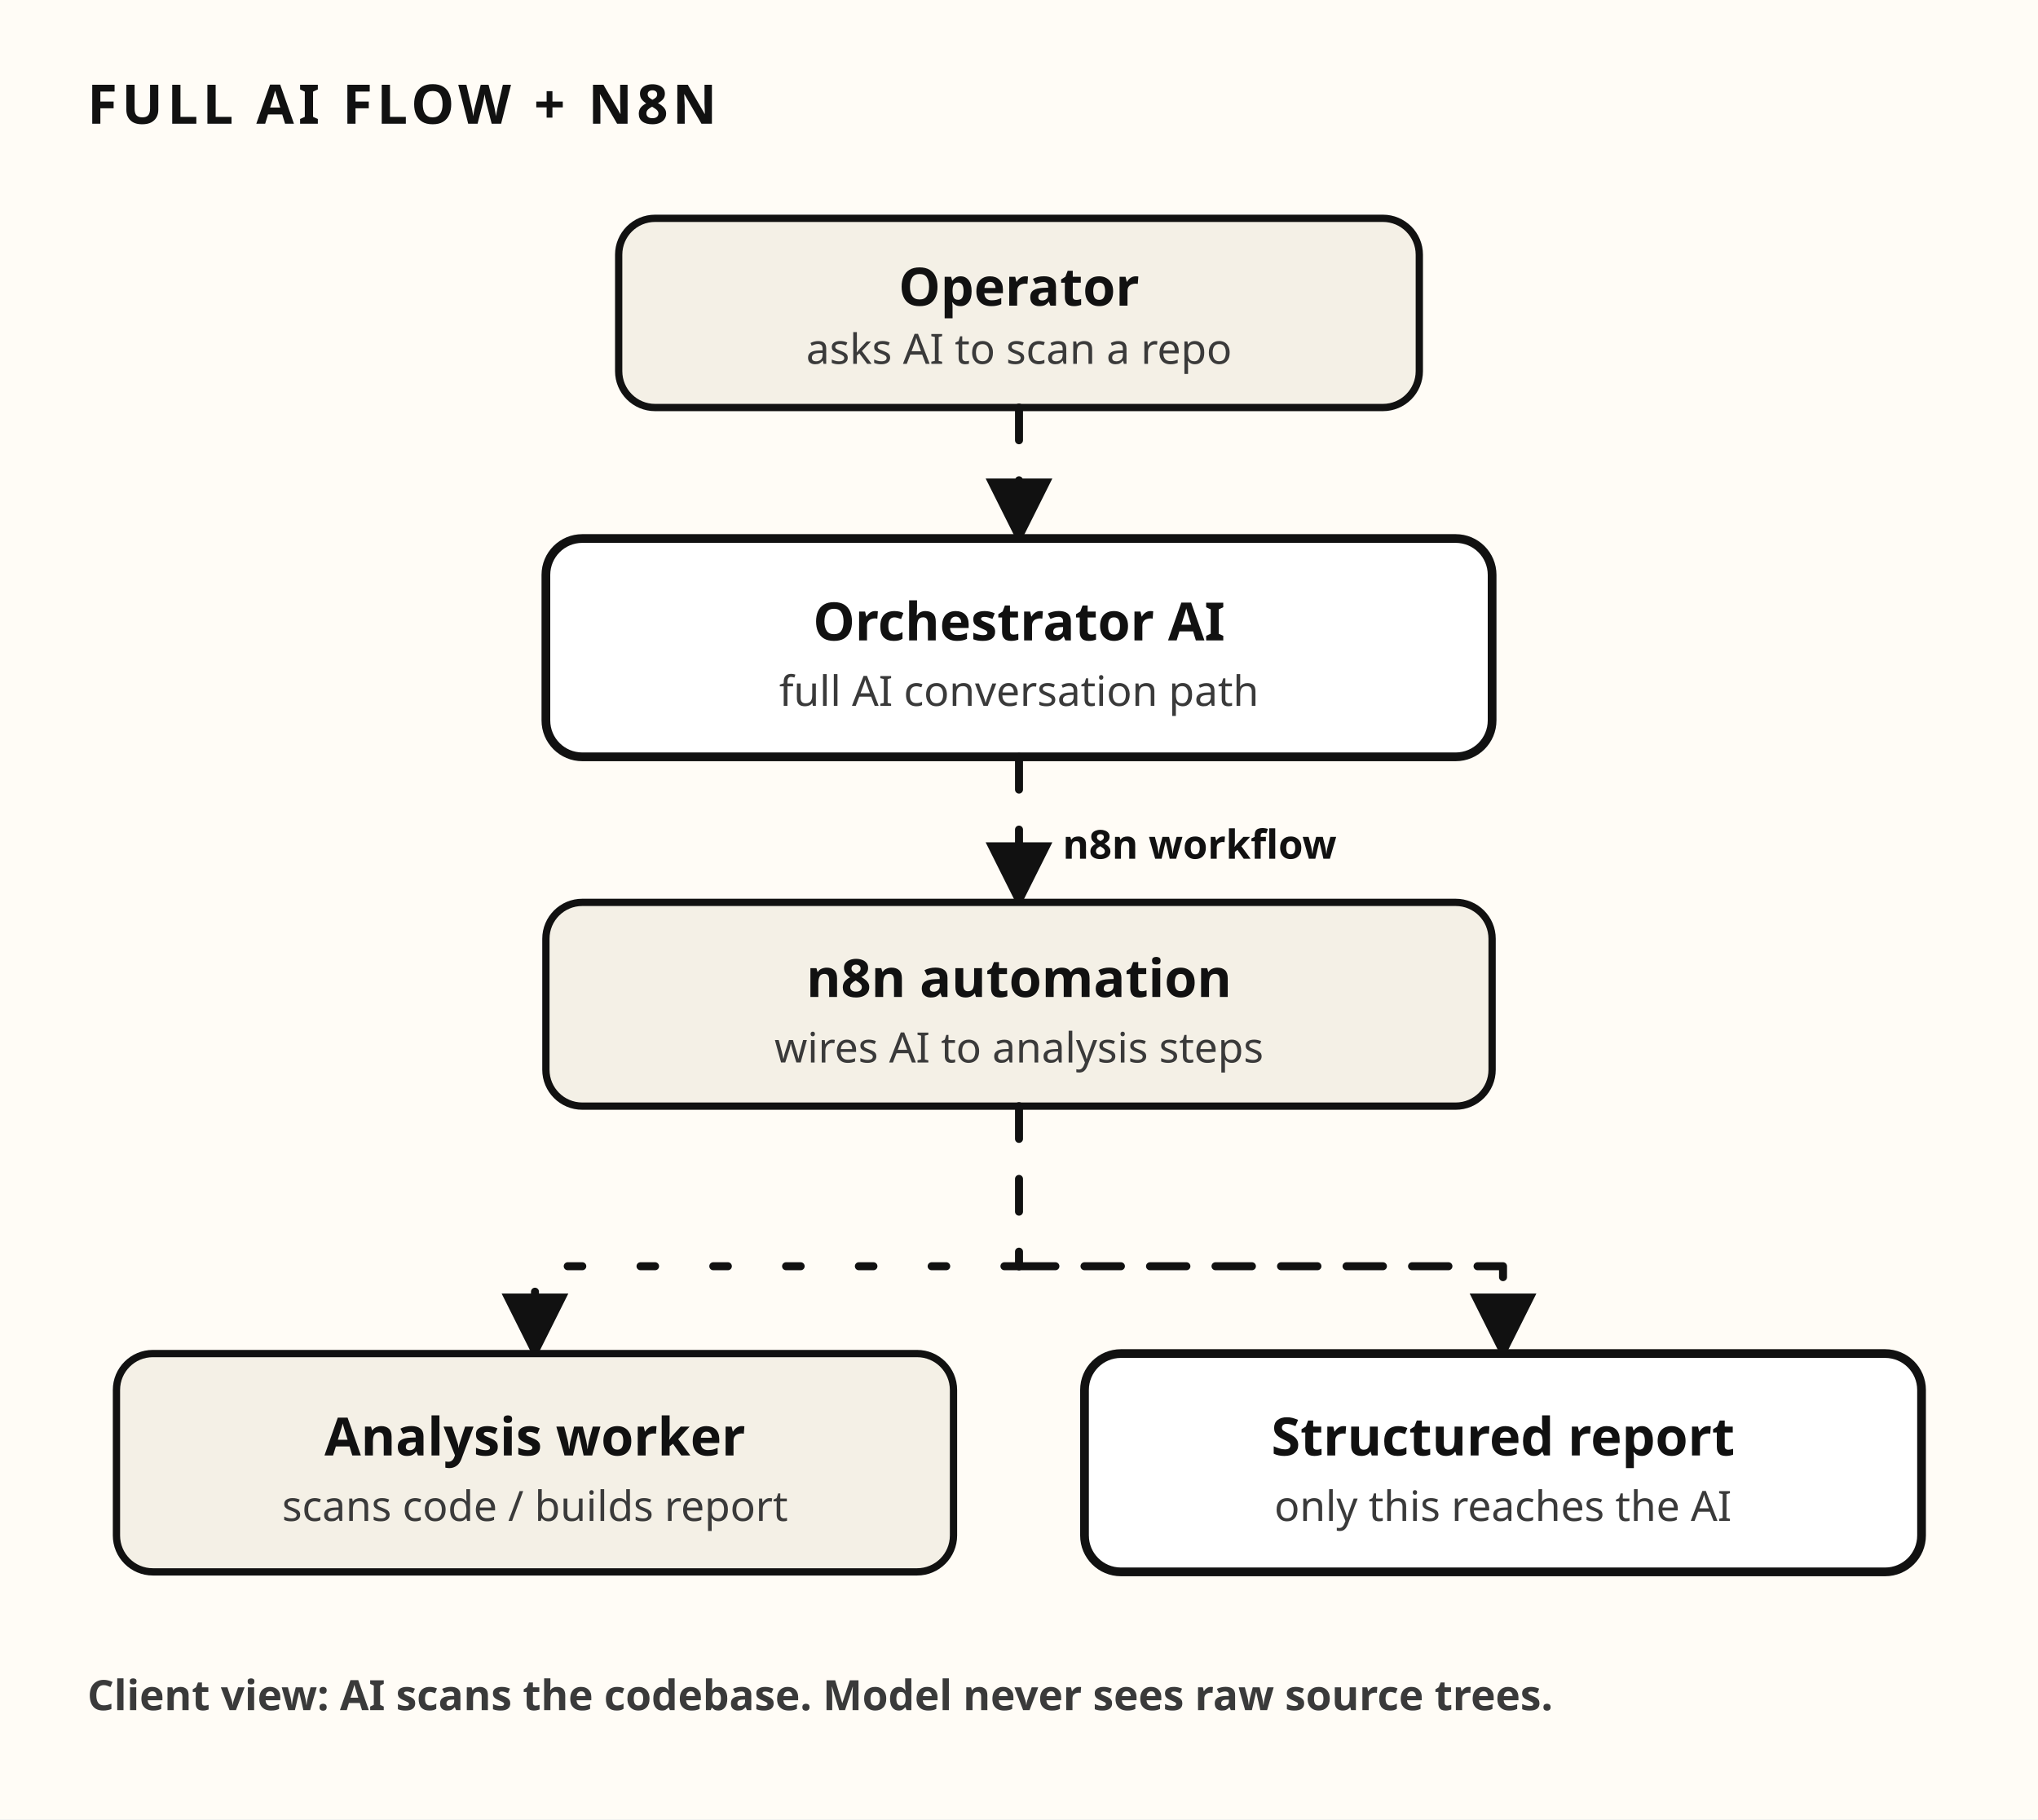
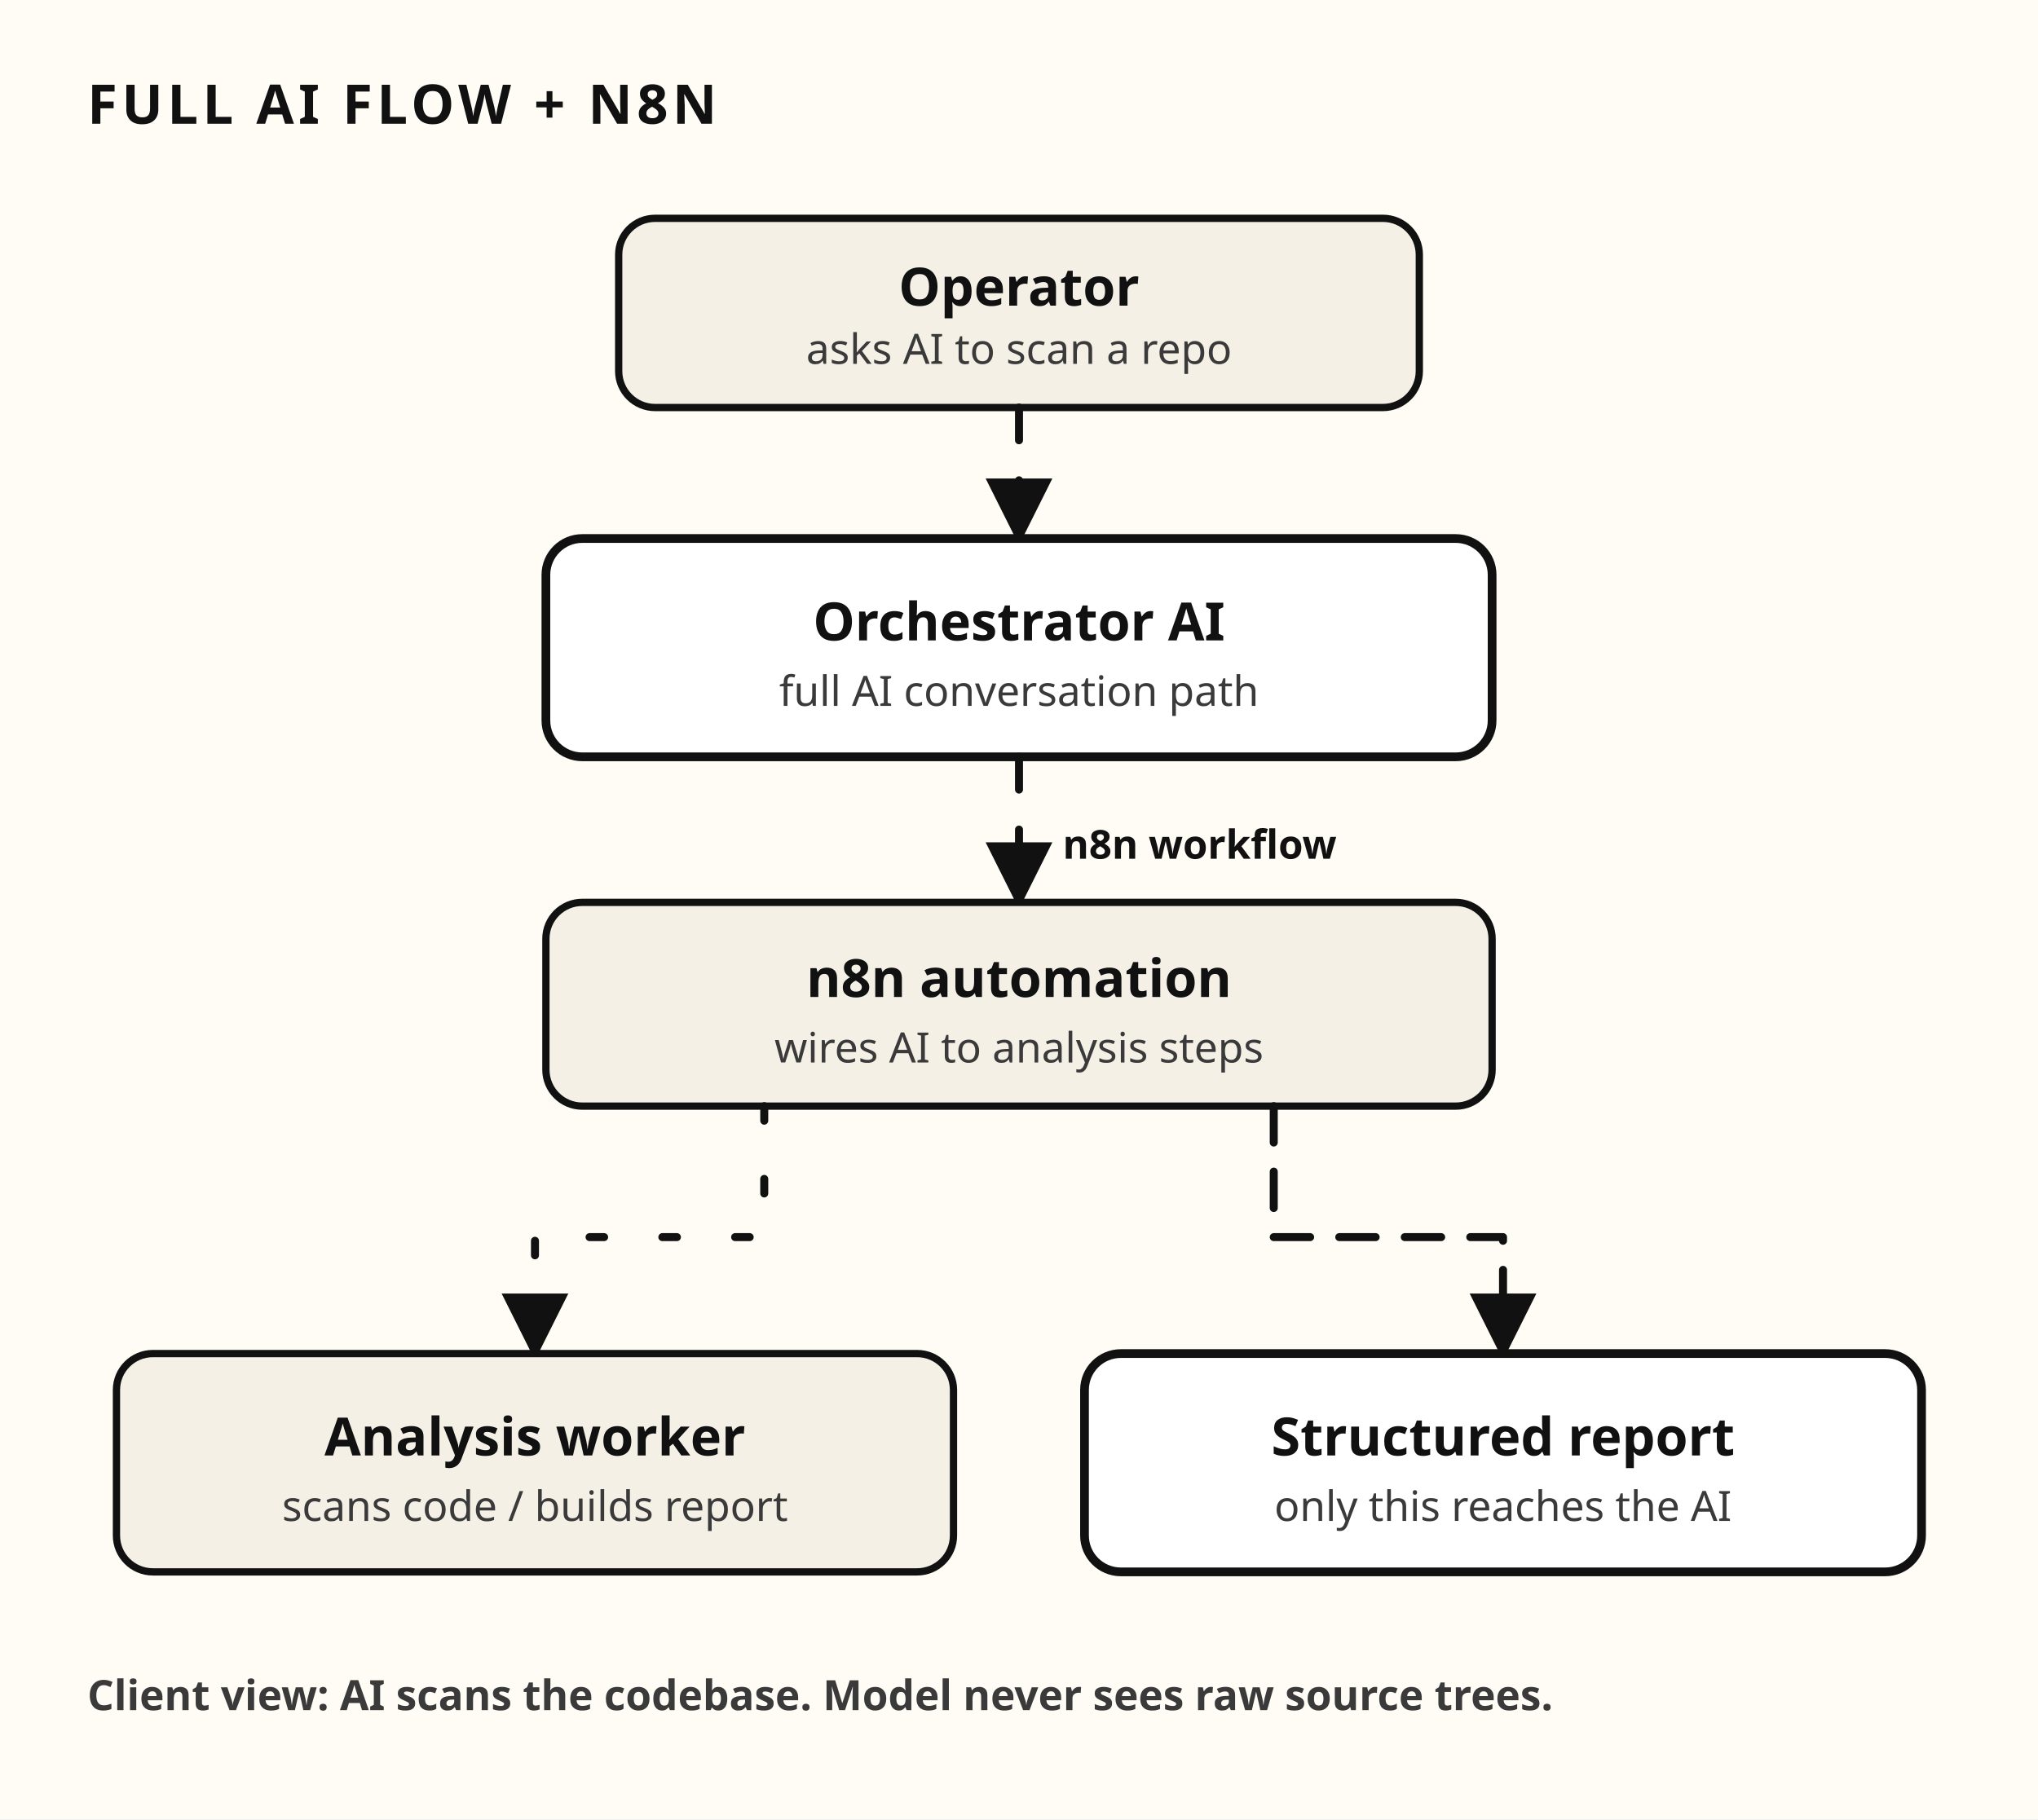
<svg xmlns="http://www.w3.org/2000/svg" viewBox="0 0 560 500" role="img" aria-labelledby="t d">
  <defs>
    <marker id="a" viewBox="0 0 12 12" refX="10" refY="6" markerWidth="10" markerHeight="10" orient="auto-start-reverse">
      <path d="M1 1 L11 6 L1 11 Z" fill="#111" />
    </marker>
    <style>
      .bg { fill:#fffcf6; }
      .b { fill:#f4f0e6; stroke:#111; stroke-width:2; }
      .hi { fill:#fff; stroke:#111; stroke-width:2.4; }
      .out { fill:none; stroke:#111; stroke-width:1.6; stroke-dasharray:6 5; }
      .plane { fill:none; stroke:#111; stroke-width:1.8; stroke-dasharray:7 5; }
      .cloud { fill:none; stroke:#111; stroke-width:1.6; stroke-dasharray:6 5; }
      .title { font-family:Segoe UI,system-ui,sans-serif; font-size:15px; font-weight:800; letter-spacing:0.08em; fill:#111; }
      .lab { font-family:Segoe UI,system-ui,sans-serif; font-size:14.5px; font-weight:800; fill:#111; }
      .sub { font-family:Segoe UI,system-ui,sans-serif; font-size:11.5px; font-weight:500; fill:#3a3a3a; }
      .cap { font-family:Segoe UI,system-ui,sans-serif; font-size:11px; font-weight:800; letter-spacing:0.12em; fill:#111; }
      .line {
        stroke:#111; stroke-width:2.2; fill:none; marker-end:url(#a);
        stroke-linecap:round; stroke-linejoin:round;
        stroke-dasharray:9 11;
        animation: flow 1.05s linear infinite;
      }
      .line.ingest {
        stroke-dasharray: 4 16;
        animation: flow 1.7s linear infinite;
      }
      .line.return {
        stroke-dasharray: 10 8;
        animation: flow 0.85s linear infinite;
      }
      .line.stem {
        marker-end: none;
        stroke-dasharray: 9 11;
        animation: flow 1.05s linear infinite;
      }
      .line.gate {
        stroke-dasharray: 5 7;
        animation: flow 1.2s linear infinite;
      }
      .hi.pulse {
        animation: node-pulse 2.6s ease-in-out infinite;
      }
      .lbl.flow-lbl {
        animation: lbl-pulse 2.2s ease-in-out infinite;
      }
      .chip { fill:#fff; stroke:#111; stroke-width:1.6; }
      .lbl { font-family:Segoe UI,system-ui,sans-serif; font-size:11px; font-weight:700; fill:#111; }
      .foot { font-family:Segoe UI,system-ui,sans-serif; font-size:11.5px; font-weight:600; fill:#3a3a3a; }
      @keyframes flow {
        to { stroke-dashoffset: -20; }
      }
      @keyframes node-pulse {
        0%, 100% { stroke-width: 2.4; }
        50% { stroke-width: 3.4; }
      }
      @keyframes lbl-pulse {
        0%, 100% { opacity: 0.55; }
        50% { opacity: 1; }
      }
      @media (prefers-reduced-motion: reduce) {
        .line, .line.ingest, .line.return, .line.stem, .line.gate, .hi.pulse, .lbl.flow-lbl { animation: none; }
        .line, .line.ingest, .line.return, .line.stem, .line.gate { stroke-dasharray: none; }
      }
    </style>
  </defs>
  <rect class="bg" width="560" height="500" />
  <text x="24" y="34" class="title">FULL AI FLOW + N8N</text>
  <rect class="b" x="170" y="60" width="220" height="52" rx="10" />
  <text x="280" y="84" text-anchor="middle" class="lab">Operator</text>
  <text x="280" y="100" text-anchor="middle" class="sub">asks AI to scan a repo</text>
  <line class="line" x1="280" y1="112" x2="280" y2="148" />
  <rect class="hi" x="150" y="148" width="260" height="60" rx="10" />
  <text x="280" y="176" text-anchor="middle" class="lab">Orchestrator AI</text>
  <text x="280" y="194" text-anchor="middle" class="sub">full AI conversation path</text>
  <line class="line" x1="280" y1="208" x2="280" y2="248" />
  <text x="292" y="236" class="lbl">n8n workflow</text>
  <rect class="b" x="150" y="248" width="260" height="56" rx="10" />
  <text x="280" y="274" text-anchor="middle" class="lab">n8n automation</text>
  <text x="280" y="292" text-anchor="middle" class="sub">wires AI to analysis steps</text>
-   <line class="line stem" x1="280" y1="304" x2="280" y2="348" />
-   <path class="line ingest" d="M280 348 H147 V372" />
-   <path class="line return" d="M280 348 H413 V372" />
+   <path class="line ingest" d="M210 304 V340 H147 V372" />
+   <path class="line return" d="M350 304 V340 H413 V372" />
  <rect class="b" x="32" y="372" width="230" height="60" rx="10" />
  <text x="147" y="400" text-anchor="middle" class="lab">Analysis worker</text>
  <text x="147" y="418" text-anchor="middle" class="sub">scans code / builds report</text>
  <rect class="hi pulse" x="298" y="372" width="230" height="60" rx="10" />
  <text x="413" y="400" text-anchor="middle" class="lab">Structured report</text>
  <text x="413" y="418" text-anchor="middle" class="sub">only this reaches the AI</text>
  <text x="24" y="470" class="foot">Client view: AI scans the codebase. Model never sees raw source trees.</text>
</svg>
